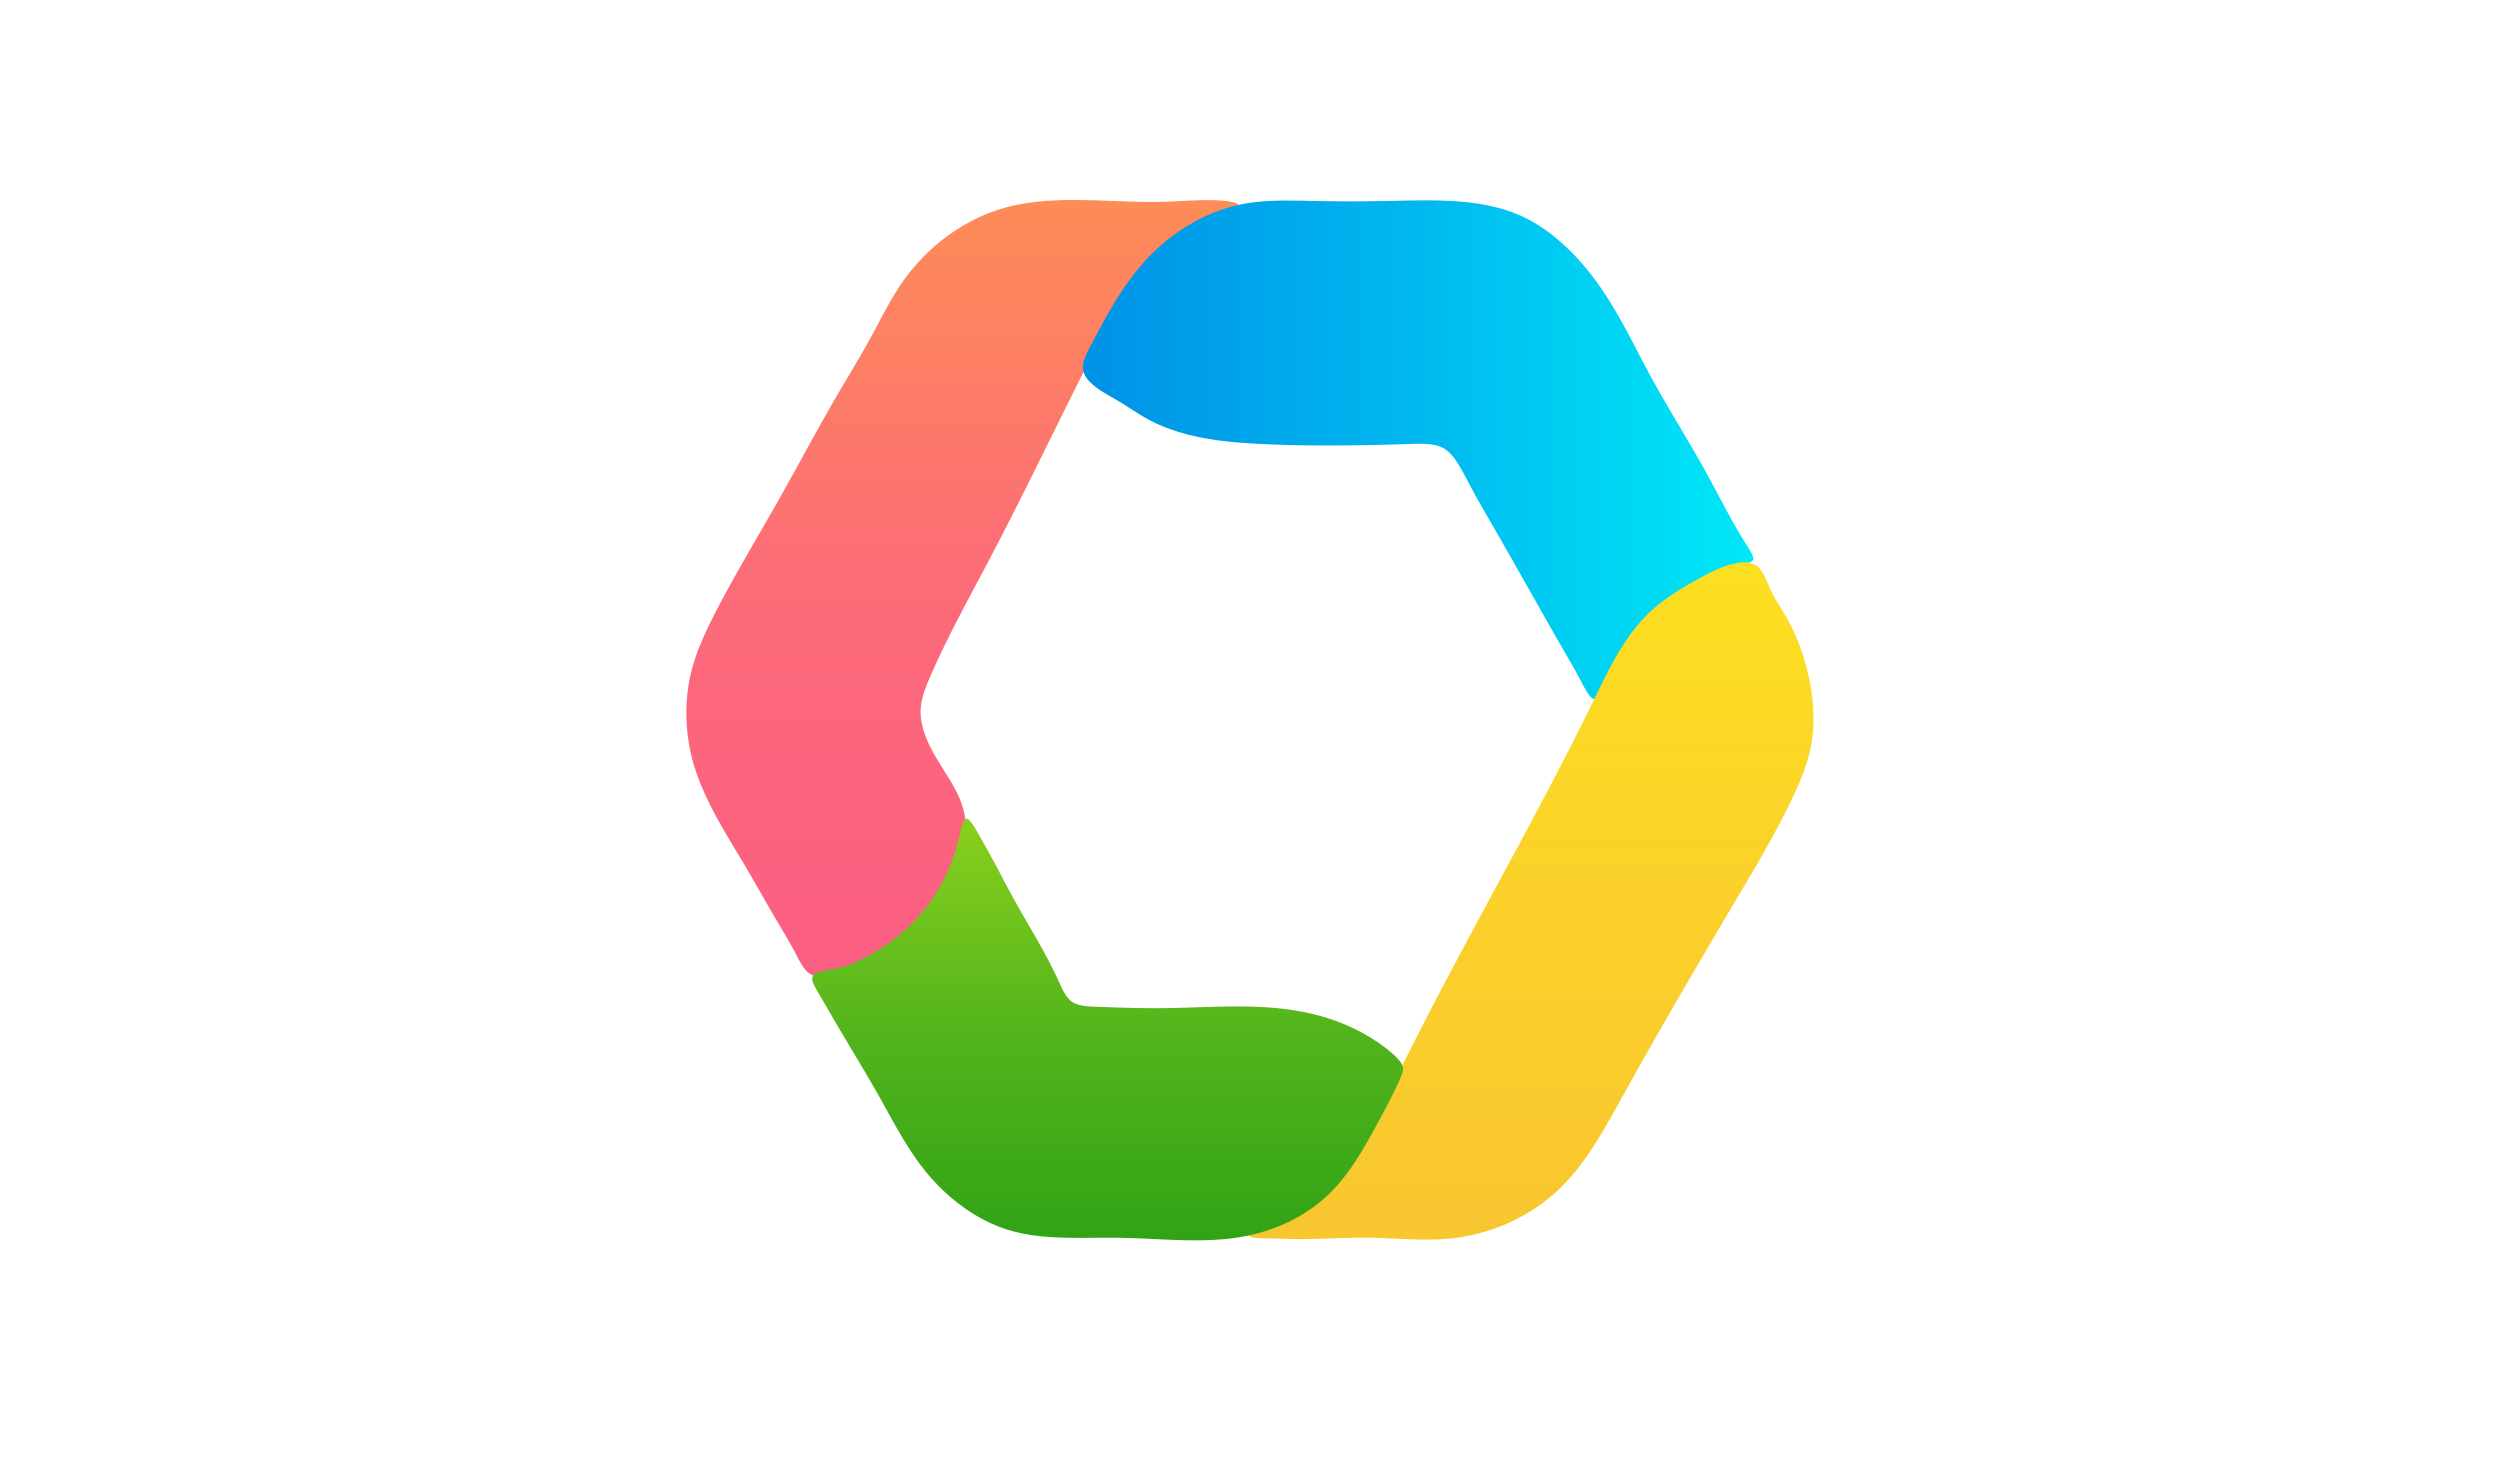
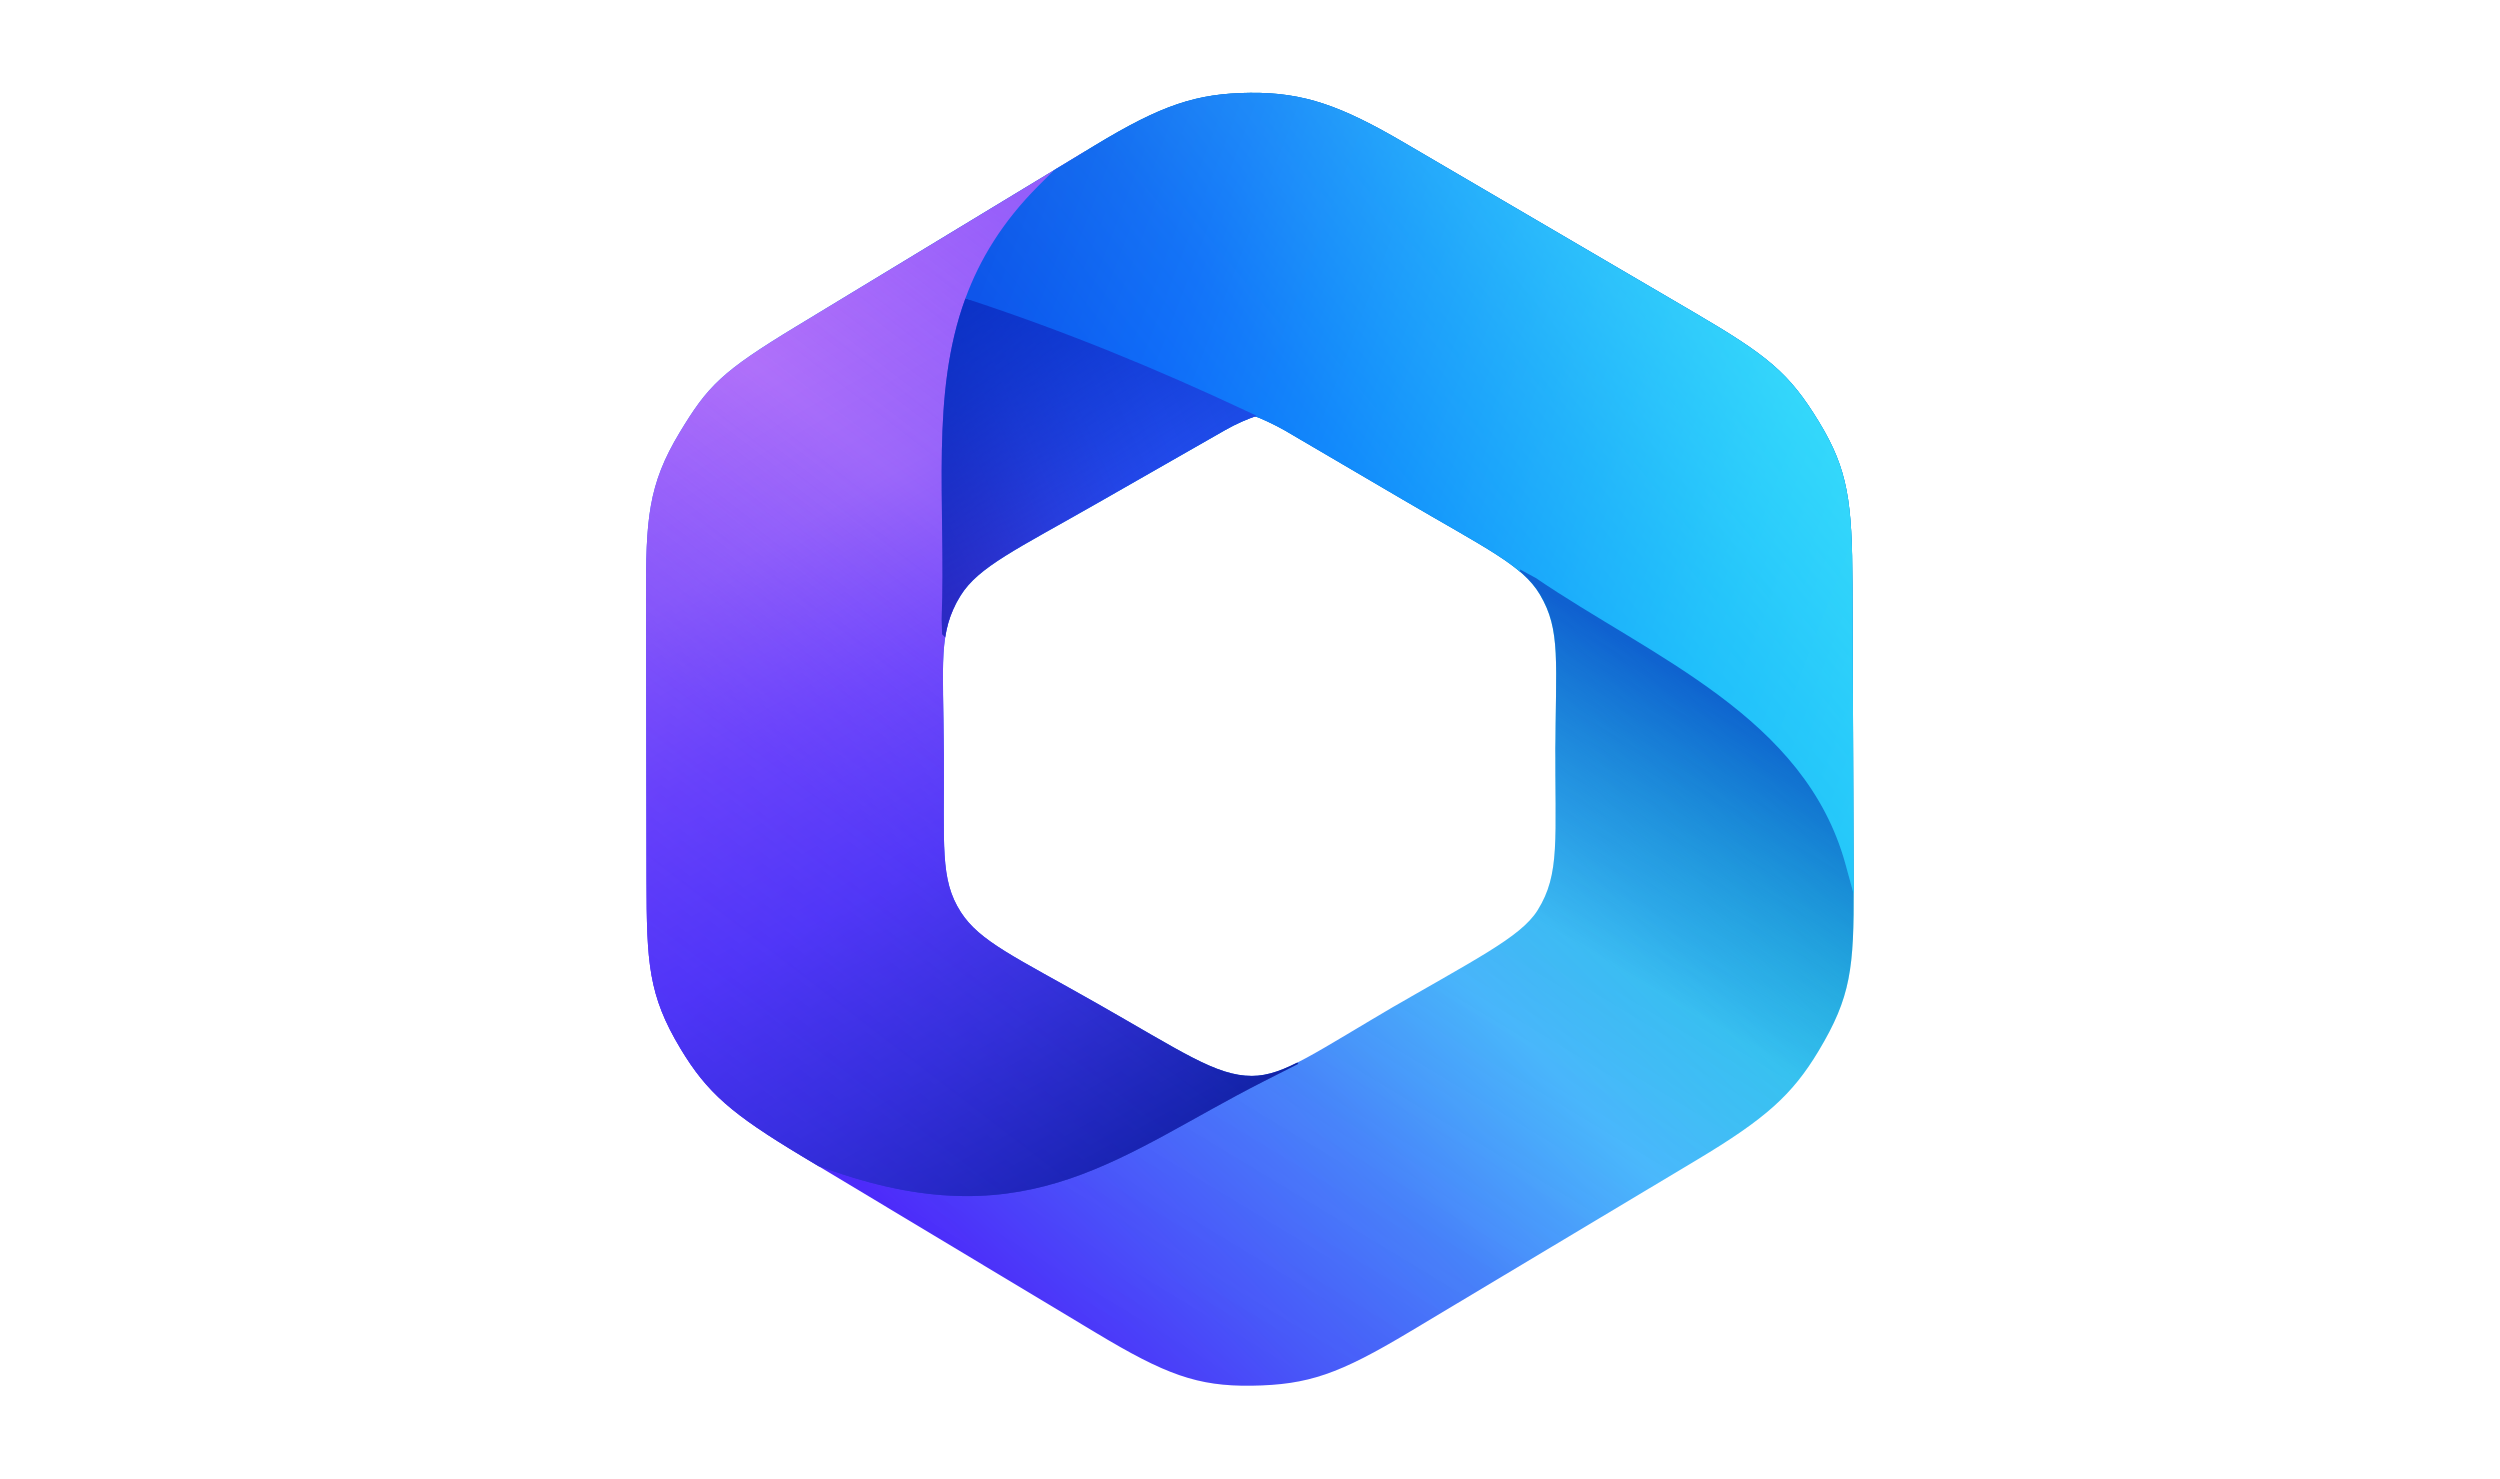
- <svg xmlns="http://www.w3.org/2000/svg" width="394px" height="233px" viewBox="0 0 1254 1254">
+ <svg xmlns="http://www.w3.org/2000/svg" width="394px" height="233px" viewBox="0 0 1024 1024">
  <defs>
-     <linearGradient id="gred" x1="0" y1="173" x2="0" y2="825" gradientUnits="userSpaceOnUse">
-       <stop offset="0" stop-color="#fd8c57" />
-       <stop offset="50%" stop-color="#fc6b78" />
-       <stop offset="100%" stop-color="#fb5e83" />
+     <linearGradient id="hx-base" gradientUnits="userSpaceOnUse" x1="413" y1="992.2" x2="885.4" y2="531.5">
+       <stop offset="0" stop-color="#552dff" />
+       <stop offset="0.2" stop-color="#4d5cfc" />
+       <stop offset="0.4" stop-color="#4885fa" />
+       <stop offset="0.6" stop-color="#4dbffe" />
+       <stop offset="0.8" stop-color="#3ad5f2" />
+       <stop offset="1" stop-color="#2dffe0" />
    </linearGradient>
-     <linearGradient id="gblue" x1="484" y1="0" x2="1052" y2="0" gradientUnits="userSpaceOnUse">
-       <stop offset="0" stop-color="#0091e6" />
-       <stop offset="50%" stop-color="#00b8ef" />
-       <stop offset="100%" stop-color="#00e8f6" />
+     <linearGradient id="hx-base-shade" gradientUnits="userSpaceOnUse" x1="520.9" y1="990" x2="830.7" y2="478.4">
+       <stop offset="0" stop-color="#001bc7" stop-opacity="0.09" />
+       <stop offset="0.333" stop-color="#001bc7" stop-opacity="0" />
+       <stop offset="0.667" stop-color="#001bc7" stop-opacity="0.09" />
+       <stop offset="1" stop-color="#001bc7" stop-opacity="0.68" />
    </linearGradient>
-     <linearGradient id="gyellow" x1="0" y1="470" x2="0" y2="1045" gradientUnits="userSpaceOnUse">
-       <stop offset="0" stop-color="#fce01f" />
-       <stop offset="50%" stop-color="#fbd12a" />
-       <stop offset="100%" stop-color="#f8c62f" />
+     <linearGradient id="hx-left" gradientUnits="userSpaceOnUse" x1="88.3" y1="285.2" x2="388.8" y2="819.3">
+       <stop offset="0" stop-color="#b171fa" />
+       <stop offset="0.2" stop-color="#9c67fa" />
+       <stop offset="0.4" stop-color="#784efb" />
+       <stop offset="0.6" stop-color="#563ff5" />
+       <stop offset="0.8" stop-color="#2a34c9" />
+       <stop offset="1" stop-color="#00228b" />
    </linearGradient>
-     <linearGradient id="ggreen" x1="0" y1="690" x2="0" y2="1050" gradientUnits="userSpaceOnUse">
-       <stop offset="0" stop-color="#8bd01d" />
-       <stop offset="50%" stop-color="#54b51c" />
-       <stop offset="100%" stop-color="#31a315" />
+     <linearGradient id="hx-left-shade" gradientUnits="userSpaceOnUse" x1="477.1" y1="230.8" x2="98.1" y2="721.7">
+       <stop offset="0" stop-color="#4728fb" stop-opacity="0.26" />
+       <stop offset="0.333" stop-color="#4728fb" stop-opacity="0" />
+       <stop offset="0.667" stop-color="#4728fb" stop-opacity="0.31" />
+       <stop offset="1" stop-color="#4728fb" stop-opacity="0.46" />
    </linearGradient>
+     <linearGradient id="hx-inner" gradientUnits="userSpaceOnUse" x1="484.8" y1="250.6" x2="270.6" y2="345.9">
+       <stop offset="0" stop-color="#2150ed" />
+       <stop offset="0.2" stop-color="#264ff2" />
+       <stop offset="0.4" stop-color="#2a4aef" />
+       <stop offset="0.6" stop-color="#3041e5" />
+       <stop offset="0.8" stop-color="#3234d4" />
+       <stop offset="1" stop-color="#3129c6" />
+     </linearGradient>
+     <linearGradient id="hx-inner-shade" gradientUnits="userSpaceOnUse" x1="314.7" y1="214" x2="406" y2="352.2">
+       <stop offset="0" stop-color="#002ebd" stop-opacity="0.75" />
+       <stop offset="0.333" stop-color="#002ebd" stop-opacity="0.6" />
+       <stop offset="0.667" stop-color="#002ebd" stop-opacity="0.39" />
+       <stop offset="1" stop-color="#002ebd" stop-opacity="0.15" />
+     </linearGradient>
+     <linearGradient id="hx-top" gradientUnits="userSpaceOnUse" x1="344.1" y1="142.4" x2="996.9" y2="392.9">
+       <stop offset="0" stop-color="#0b50e9" />
+       <stop offset="0.2" stop-color="#095ef8" />
+       <stop offset="0.4" stop-color="#0879fb" />
+       <stop offset="0.6" stop-color="#0c91fb" />
+       <stop offset="0.8" stop-color="#0ea9fb" />
+       <stop offset="1" stop-color="#15b4fa" />
+     </linearGradient>
+     <linearGradient id="hx-top-shade" gradientUnits="userSpaceOnUse" x1="793.6" y1="158.8" x2="489" y2="409">
+       <stop offset="0" stop-color="#54fffb" stop-opacity="0.53" />
+       <stop offset="0.333" stop-color="#54fffb" stop-opacity="0.32" />
+       <stop offset="0.667" stop-color="#54fffb" stop-opacity="0.14" />
+       <stop offset="1" stop-color="#54fffb" stop-opacity="0.03" />
+     </linearGradient>
+     <clipPath id="hx-ring">
+       <path clip-rule="evenodd" d="M618.87 98.89L819.85 216.56C870.83 246.41 885.5 258.38 906.17 292.35C926.35 325.54 929.07 347.75 929.3 404.88L930.13 613.88C930.36 670.72 928.25 690.43 905.86 727.83C887.63 758.27 869.12 774.86 821.65 803.28L622.78 922.33C573.7 951.71 552.5 959.21 513.07 959.77C475.49 960.3 453.22 951.91 405.63 923.32L201.8 800.88C153.2 771.68 135.99 757.01 117.46 726.13C95.29 689.19 94.12 666.87 94.01 609.51L93.65 414.58C93.54 359.86 95.03 335.84 117.04 299.45C136.47 267.31 145.89 257.51 197.56 226.19L404.57 100.73C450.81 72.7 474.94 64.65 512.15 64.29C549.34 63.92 575.25 73.35 618.87 98.89ZM535.92 298.01C530.54 294.86 516.52 288.11 515.33 288.5C510.97 289.94 502.66 293.37 494.83 297.85L407.27 347.91C349.83 380.76 323.97 392.54 311.5 412.6C295.84 437.8 299.59 458.1 299.98 521.76L299.99 522.71C300.37 585.89 297 608.95 311.72 631.78C324.84 652.14 349.05 662.66 406.27 695.14L403.83 693.75C464.61 728.25 488.43 745.25 513.33 745.21C535.73 745.18 556.87 729.03 617.3 693.85L600.81 703.45C667.69 664.51 699.39 649.35 711.17 630.52C727.02 605.21 723.19 581.77 723.49 513.02L723.44 524.66C723.73 457.73 727.43 436.48 712.83 411.86C700.73 391.46 675.9 380.04 617.72 345.95L535.92 298.01Z" />
+     </clipPath>
  </defs>
-   <path fill="url(#gred)" d="M 256.238,827.369C 253.585,826.304 251.345,824.367 249.354,821.921C 247.364,819.476 245.622,816.523 243.966,813.428C 242.310,810.334 240.730,807.119 239.095,804.075C 237.459,801.031 235.794,798.098 234.116,795.222C 232.438,792.347 230.747,789.529 229.062,786.716C 227.376,783.903 225.699,781.087 224.033,778.246C 222.368,775.406 220.713,772.549 219.061,769.679C 217.410,766.810 215.763,763.928 214.114,761.040C 212.465,758.152 210.815,755.258 209.157,752.362C 207.500,749.466 205.835,746.568 204.157,743.675C 202.479,740.782 200.788,737.892 199.079,735.012C 197.371,732.131 195.648,729.257 193.921,726.386C 192.194,723.515 190.463,720.646 188.740,717.776C 187.017,714.906 185.302,712.033 183.605,709.155C 181.908,706.277 180.230,703.392 178.581,700.497C 176.933,697.602 175.315,694.696 173.737,691.775C 172.160,688.854 170.623,685.918 169.139,682.962C 167.655,680.007 166.223,677.032 164.854,674.033C 163.485,671.034 162.180,668.011 160.949,664.960C 159.718,661.909 158.562,658.829 157.492,655.717C 156.421,652.604 155.436,649.459 154.548,646.277C 153.660,643.095 152.870,639.874 152.186,636.614C 151.502,633.354 150.924,630.057 150.453,626.735C 149.981,623.412 149.617,620.064 149.361,616.703C 149.106,613.341 148.959,609.966 148.922,606.588C 148.885,603.211 148.958,599.832 149.144,596.463C 149.329,593.094 149.626,589.734 150.036,586.396C 150.447,583.059 150.971,579.742 151.610,576.460C 152.249,573.177 153.005,569.929 153.872,566.722C 154.739,563.514 155.715,560.345 156.783,557.208C 157.850,554.071 159.009,550.966 160.242,547.889C 161.474,544.812 162.781,541.761 164.145,538.733C 165.508,535.704 166.928,532.697 168.388,529.707C 169.847,526.716 171.346,523.742 172.866,520.779C 174.387,517.815 175.928,514.863 177.485,511.918C 179.042,508.974 180.616,506.039 182.204,503.111C 183.792,500.183 185.395,497.262 187.009,494.348C 188.623,491.433 190.248,488.525 191.883,485.622C 193.518,482.718 195.162,479.820 196.813,476.925C 198.463,474.029 200.121,471.138 201.782,468.248C 203.443,465.359 205.109,462.472 206.776,459.585C 208.443,456.699 210.112,453.813 211.780,450.927C 213.448,448.041 215.114,445.154 216.778,442.265C 218.441,439.377 220.101,436.486 221.756,433.593C 223.410,430.699 225.058,427.803 226.697,424.902C 228.337,422.000 229.969,419.095 231.595,416.187C 233.221,413.278 234.841,410.367 236.457,407.453C 238.073,404.540 239.685,401.624 241.295,398.707C 242.904,395.790 244.512,392.873 246.119,389.955C 247.726,387.037 249.332,384.119 250.941,381.202C 252.549,378.285 254.158,375.369 255.771,372.455C 257.384,369.542 259.000,366.630 260.622,363.721C 262.243,360.812 263.869,357.906 265.503,355.004C 267.137,352.103 268.777,349.205 270.427,346.312C 272.076,343.420 273.735,340.532 275.404,337.651C 277.073,334.769 278.753,331.894 280.445,329.026C 282.136,326.157 283.837,323.293 285.540,320.431C 287.243,317.568 288.948,314.706 290.648,311.841C 292.347,308.975 294.040,306.105 295.721,303.227C 297.401,300.350 299.068,297.463 300.715,294.564C 302.361,291.665 303.986,288.753 305.583,285.823C 307.180,282.894 308.749,279.947 310.312,276.997C 311.875,274.046 313.431,271.092 315.002,268.147C 316.573,265.202 318.159,262.266 319.780,259.354C 321.402,256.441 323.060,253.552 324.776,250.698C 326.491,247.844 328.264,245.027 330.116,242.258C 331.968,239.490 333.902,236.773 335.920,234.113C 337.937,231.453 340.036,228.850 342.211,226.310C 344.387,223.771 346.638,221.294 348.962,218.885C 351.285,216.477 353.679,214.137 356.141,211.871C 358.602,209.605 361.129,207.413 363.718,205.301C 366.307,203.189 368.958,201.156 371.665,199.209C 374.371,197.262 377.135,195.400 379.950,193.629C 382.764,191.858 385.631,190.178 388.543,188.595C 391.456,187.011 394.415,185.524 397.416,184.139C 400.417,182.754 403.459,181.471 406.538,180.296C 409.616,179.121 412.731,178.053 415.878,177.099C 419.024,176.145 422.202,175.305 425.408,174.566C 428.613,173.827 431.846,173.190 435.102,172.643C 438.359,172.096 441.638,171.639 444.938,171.259C 448.237,170.880 451.555,170.578 454.889,170.343C 458.223,170.107 461.573,169.937 464.933,169.822C 468.294,169.706 471.666,169.644 475.046,169.625C 478.426,169.605 481.812,169.628 485.203,169.681C 488.593,169.734 491.987,169.816 495.380,169.918C 498.773,170.019 502.166,170.138 505.553,170.264C 508.941,170.389 512.324,170.521 515.699,170.648C 519.073,170.774 522.439,170.895 525.792,170.998C 529.145,171.101 532.486,171.186 535.810,171.242C 539.134,171.299 542.441,171.325 545.727,171.310C 549.014,171.295 552.279,171.239 555.521,171.129C 558.762,171.020 561.981,170.860 565.223,170.687C 568.464,170.514 571.729,170.328 575.060,170.168C 578.391,170.007 581.789,169.872 585.299,169.800C 588.809,169.727 592.458,169.714 596.195,169.812C 599.931,169.909 603.696,170.125 607.130,170.554C 610.563,170.983 614.003,171.626 615.895,172.572C 617.787,173.517 616.039,174.856 613.895,176.158C 611.752,177.461 609.323,178.749 606.687,180.044C 604.052,181.340 601.210,182.644 598.242,183.980C 595.273,185.316 592.177,186.684 589.034,188.109C 585.891,189.533 582.700,191.013 579.541,192.573C 576.382,194.133 573.255,195.772 570.239,197.516C 567.224,199.259 564.331,201.110 561.562,203.064C 558.793,205.018 556.144,207.073 553.604,209.219C 551.063,211.365 548.631,213.602 546.295,215.920C 543.959,218.238 541.720,220.637 539.567,223.107C 537.413,225.576 535.344,228.117 533.349,230.719C 531.354,233.320 529.432,235.982 527.572,238.695C 525.713,241.408 523.915,244.172 522.167,246.976C 520.420,249.781 518.723,252.626 517.064,255.502C 515.406,258.377 513.786,261.284 512.193,264.210C 510.601,267.137 509.035,270.085 507.485,273.042C 505.935,276.000 504.400,278.968 502.870,281.937C 501.339,284.906 499.814,287.877 498.294,290.849C 496.774,293.821 495.259,296.795 493.749,299.771C 492.238,302.746 490.732,305.723 489.230,308.701C 487.728,311.679 486.229,314.658 484.734,317.638C 483.239,320.618 481.748,323.599 480.259,326.581C 478.770,329.563 477.283,332.546 475.799,335.529C 474.315,338.512 472.834,341.496 471.353,344.480C 469.873,347.464 468.395,350.448 466.917,353.433C 465.440,356.417 463.963,359.402 462.487,362.386C 461.012,365.371 459.536,368.355 458.061,371.339C 456.586,374.323 455.110,377.306 453.634,380.289C 452.158,383.272 450.682,386.255 449.204,389.236C 447.727,392.218 446.248,395.199 444.767,398.179C 443.287,401.159 441.805,404.137 440.320,407.115C 438.836,410.093 437.349,413.069 435.859,416.044C 434.370,419.019 432.878,421.993 431.382,424.964C 429.886,427.936 428.387,430.906 426.884,433.875C 425.381,436.843 423.874,439.809 422.363,442.774C 420.852,445.738 419.336,448.700 417.815,451.660C 416.294,454.620 414.768,457.577 413.236,460.532C 411.705,463.487 410.168,466.440 408.625,469.389C 407.081,472.339 405.532,475.286 403.976,478.230C 402.420,481.174 400.859,484.116 399.295,487.057C 397.731,489.998 396.165,492.938 394.598,495.879C 393.032,498.820 391.466,501.763 389.903,504.707C 388.340,507.652 386.781,510.599 385.227,513.551C 383.674,516.503 382.127,519.458 380.589,522.420C 379.050,525.382 377.521,528.349 376.004,531.324C 374.487,534.300 372.981,537.282 371.491,540.274C 370.001,543.266 368.525,546.267 367.068,549.279C 365.610,552.291 364.170,555.313 362.751,558.349C 361.332,561.384 359.934,564.432 358.559,567.494C 357.185,570.555 355.825,573.631 354.515,576.723C 353.204,579.816 351.961,582.925 350.898,586.058C 349.835,589.191 348.953,592.346 348.366,595.531C 347.779,598.716 347.498,601.932 347.600,605.176C 347.702,608.421 348.160,611.688 348.894,614.939C 349.629,618.190 350.640,621.426 351.851,624.607C 353.061,627.788 354.468,630.909 356.000,633.953C 357.532,636.996 359.191,639.971 360.914,642.900C 362.637,645.829 364.425,648.713 366.215,651.574C 368.005,654.436 369.798,657.275 371.531,660.115C 373.264,662.956 374.938,665.797 376.491,668.663C 378.043,671.529 379.474,674.419 380.721,677.357C 381.968,680.295 383.032,683.279 383.852,686.309C 384.672,689.338 385.248,692.413 385.520,695.532C 385.792,698.651 385.755,701.815 385.365,705.019C 384.976,708.224 384.256,711.464 383.312,714.704C 382.368,717.945 381.201,721.186 379.917,724.392C 378.633,727.597 377.235,730.767 375.821,733.868C 374.406,736.970 372.958,740.008 371.462,742.986C 369.967,745.964 368.422,748.883 366.814,751.745C 365.206,754.607 363.533,757.413 361.781,760.167C 360.029,762.920 358.197,765.621 356.270,768.273C 354.343,770.925 352.320,773.528 350.186,776.085C 348.052,778.642 345.804,781.156 343.461,783.610C 341.117,786.064 338.678,788.458 336.165,790.774C 333.653,793.090 331.065,795.328 328.425,797.471C 325.784,799.615 323.090,801.663 320.362,803.599C 317.635,805.535 314.875,807.358 312.102,809.051C 309.330,810.745 306.557,812.297 303.737,813.755C 300.917,815.212 298.045,816.580 295.059,817.917C 292.073,819.254 288.972,820.562 285.696,821.901C 282.419,823.240 278.942,824.643 275.463,825.808C 271.983,826.973 268.503,827.896 265.230,828.261C 261.957,828.626 258.891,828.434 256.238,827.369Z" />
-   <path fill="url(#gblue)" d="M 919.642,592.923C 918.164,593.135 916.602,591.976 915.012,590.034C 913.422,588.091 911.804,585.365 910.211,582.442C 908.619,579.520 907.057,576.438 905.566,573.657C 904.074,570.875 902.640,568.295 901.231,565.811C 899.822,563.326 898.439,560.939 897.051,558.543C 895.662,556.148 894.262,553.729 892.850,551.278C 891.437,548.826 890.014,546.347 888.582,543.847C 887.151,541.347 885.712,538.827 884.268,536.294C 882.824,533.761 881.376,531.214 879.926,528.662C 878.477,526.109 877.026,523.551 875.577,520.994C 874.128,518.437 872.681,515.882 871.239,513.333C 869.796,510.784 868.357,508.240 866.920,505.700C 865.483,503.159 864.048,500.623 862.615,498.091C 861.183,495.558 859.752,493.029 858.321,490.503C 856.891,487.977 855.462,485.454 854.032,482.933C 852.603,480.412 851.174,477.893 849.744,475.376C 848.314,472.859 846.884,470.344 845.452,467.830C 844.020,465.315 842.586,462.802 841.150,460.289C 839.715,457.776 838.277,455.263 836.835,452.751C 835.394,450.238 833.950,447.725 832.502,445.211C 831.054,442.698 829.602,440.183 828.145,437.667C 826.689,435.151 825.227,432.633 823.773,430.107C 822.319,427.581 820.873,425.046 819.447,422.495C 818.022,419.944 816.618,417.376 815.242,414.787C 813.867,412.198 812.513,409.593 811.144,406.998C 809.776,404.402 808.393,401.816 806.960,399.263C 805.527,396.711 804.049,394.177 802.466,391.777C 800.882,389.377 799.193,387.119 797.333,385.139C 795.473,383.159 793.442,381.459 791.177,380.176C 788.911,378.893 786.411,378.028 783.749,377.454C 781.088,376.879 778.266,376.596 775.356,376.476C 772.447,376.357 769.450,376.402 766.440,376.486C 763.431,376.569 760.419,376.672 757.422,376.761C 754.426,376.851 751.440,376.937 748.463,377.019C 745.486,377.100 742.519,377.178 739.559,377.250C 736.600,377.322 733.648,377.389 730.704,377.450C 727.760,377.511 724.823,377.567 721.893,377.616C 718.962,377.665 716.037,377.708 713.118,377.743C 710.199,377.779 707.284,377.807 704.374,377.828C 701.464,377.849 698.558,377.862 695.655,377.867C 692.753,377.872 689.853,377.868 686.955,377.855C 684.058,377.843 681.162,377.821 678.268,377.789C 675.374,377.758 672.480,377.717 669.587,377.666C 666.694,377.614 663.801,377.552 660.907,377.480C 658.013,377.407 655.118,377.323 652.221,377.227C 649.324,377.132 646.425,377.025 643.523,376.905C 640.622,376.786 637.716,376.655 634.809,376.509C 631.901,376.362 628.991,376.200 626.083,376.015C 623.174,375.829 620.266,375.621 617.363,375.382C 614.459,375.143 611.560,374.875 608.668,374.569C 605.776,374.263 602.891,373.921 600.016,373.534C 597.141,373.147 594.276,372.717 591.425,372.235C 588.574,371.753 585.735,371.221 582.914,370.630C 580.092,370.039 577.286,369.391 574.500,368.677C 571.714,367.963 568.947,367.185 566.202,366.334C 563.457,365.484 560.735,364.562 558.038,363.560C 555.341,362.559 552.670,361.479 550.027,360.313C 547.384,359.147 544.769,357.895 542.186,356.550C 539.603,355.205 537.054,353.762 534.534,352.233C 532.014,350.704 529.520,349.099 527.028,347.485C 524.537,345.872 522.049,344.248 519.542,342.682C 517.034,341.115 514.497,339.628 511.954,338.179C 509.410,336.731 506.868,335.305 504.373,333.808C 501.879,332.311 499.429,330.740 497.081,329.006C 494.734,327.272 492.507,325.387 490.631,323.363C 488.755,321.340 487.229,319.178 486.282,316.893C 485.336,314.607 485.035,312.192 485.327,309.683C 485.620,307.173 486.450,304.573 487.559,301.932C 488.668,299.290 490.055,296.607 491.461,293.932C 492.866,291.257 494.271,288.594 495.677,285.946C 497.082,283.298 498.490,280.665 499.906,278.050C 501.322,275.436 502.746,272.840 504.185,270.265C 505.623,267.691 507.077,265.138 508.551,262.610C 510.025,260.082 511.520,257.579 513.042,255.104C 514.564,252.628 516.113,250.181 517.696,247.765C 519.278,245.349 520.894,242.965 522.549,240.614C 524.204,238.264 525.899,235.948 527.640,233.670C 529.380,231.392 531.166,229.151 533.005,226.952C 534.843,224.752 536.733,222.593 538.682,220.478C 540.631,218.364 542.639,216.293 544.707,214.270C 546.776,212.247 548.904,210.272 551.088,208.351C 553.271,206.429 555.510,204.561 557.800,202.751C 560.090,200.941 562.431,199.189 564.820,197.501C 567.208,195.813 569.644,194.187 572.123,192.631C 574.602,191.074 577.124,189.586 579.685,188.171C 582.247,186.756 584.847,185.414 587.483,184.151C 590.119,182.887 592.790,181.703 595.492,180.601C 598.194,179.500 600.927,178.482 603.687,177.553C 606.448,176.623 609.235,175.783 612.046,175.035C 614.856,174.288 617.690,173.634 620.542,173.079C 623.395,172.523 626.267,172.066 629.153,171.690C 632.039,171.314 634.940,171.020 637.851,170.793C 640.762,170.566 643.682,170.406 646.609,170.297C 649.536,170.188 652.468,170.130 655.401,170.108C 658.334,170.087 661.269,170.101 664.200,170.136C 667.131,170.170 670.059,170.226 672.979,170.286C 675.899,170.347 678.811,170.412 681.711,170.468C 684.611,170.525 687.500,170.573 690.382,170.614C 693.264,170.655 696.139,170.688 699.010,170.713C 701.882,170.739 704.750,170.756 707.618,170.766C 710.486,170.776 713.354,170.777 716.226,170.771C 719.098,170.764 721.973,170.750 724.857,170.727C 727.740,170.704 730.631,170.673 733.533,170.634C 736.435,170.594 739.348,170.546 742.276,170.490C 745.204,170.434 748.147,170.369 751.100,170.304C 754.054,170.240 757.017,170.175 759.987,170.119C 762.958,170.062 765.934,170.014 768.913,169.982C 771.891,169.950 774.872,169.935 777.851,169.944C 780.830,169.953 783.807,169.987 786.778,170.054C 789.749,170.121 792.713,170.221 795.668,170.361C 798.623,170.502 801.567,170.684 804.497,170.915C 807.427,171.147 810.342,171.427 813.240,171.765C 816.137,172.103 819.015,172.499 821.871,172.961C 824.727,173.422 827.560,173.950 830.367,174.551C 833.173,175.152 835.953,175.828 838.701,176.585C 841.450,177.343 844.168,178.183 846.850,179.113C 849.533,180.044 852.180,181.065 854.788,182.184C 857.397,183.304 859.966,184.523 862.494,185.835C 865.023,187.147 867.511,188.551 869.958,190.040C 872.405,191.529 874.811,193.103 877.175,194.755C 879.539,196.406 881.861,198.135 884.141,199.934C 886.420,201.733 888.657,203.601 890.850,205.532C 893.044,207.464 895.194,209.457 897.299,211.506C 899.405,213.554 901.466,215.658 903.482,217.809C 905.498,219.960 907.469,222.158 909.394,224.396C 911.319,226.635 913.198,228.913 915.031,231.224C 916.863,233.535 918.649,235.878 920.387,238.246C 922.126,240.615 923.815,243.007 925.460,245.420C 927.106,247.833 928.707,250.266 930.271,252.717C 931.834,255.167 933.361,257.636 934.855,260.119C 936.350,262.603 937.813,265.101 939.251,267.611C 940.690,270.122 942.103,272.644 943.497,275.176C 944.891,277.708 946.266,280.249 947.629,282.797C 948.991,285.345 950.341,287.899 951.685,290.457C 953.028,293.015 954.365,295.577 955.702,298.139C 957.039,300.702 958.376,303.266 959.719,305.828C 961.061,308.390 962.410,310.950 963.771,313.505C 965.133,316.061 966.506,318.612 967.898,321.155C 969.290,323.699 970.699,326.236 972.123,328.767C 973.546,331.298 974.984,333.824 976.433,336.346C 977.882,338.867 979.341,341.385 980.809,343.900C 982.277,346.415 983.752,348.927 985.232,351.437C 986.712,353.948 988.197,356.458 989.683,358.967C 991.169,361.476 992.657,363.986 994.143,366.496C 995.629,369.007 997.113,371.519 998.593,374.034C 1000.072,376.549 1001.546,379.067 1003.013,381.589C 1004.479,384.110 1005.937,386.636 1007.384,389.168C 1008.831,391.699 1010.267,394.236 1011.688,396.780C 1013.110,399.324 1014.515,401.875 1015.907,404.432C 1017.299,406.989 1018.678,409.550 1020.049,412.111C 1021.420,414.672 1022.783,417.232 1024.142,419.786C 1025.502,422.341 1026.858,424.890 1028.215,427.429C 1029.572,429.967 1030.931,432.496 1032.296,435.008C 1033.661,437.521 1035.029,440.014 1036.415,442.496C 1037.801,444.978 1039.210,447.456 1040.684,449.974C 1042.158,452.493 1043.697,455.052 1045.343,457.696C 1046.988,460.341 1048.842,463.119 1050.502,465.863C 1052.163,468.607 1053.691,471.361 1053.957,473.547C 1054.222,475.732 1052.028,476.681 1049.624,477.565C 1047.220,478.450 1044.705,479.329 1042.112,480.218C 1039.519,481.108 1036.848,482.008 1034.132,482.935C 1031.416,483.862 1028.655,484.816 1025.882,485.813C 1023.109,486.810 1020.324,487.850 1017.560,488.950C 1014.796,490.049 1012.052,491.208 1009.363,492.443C 1006.674,493.677 1004.043,494.990 1001.486,496.387C 998.929,497.785 996.441,499.265 994.012,500.819C 991.583,502.374 989.214,504.004 986.895,505.704C 984.577,507.403 982.309,509.171 980.082,511.002C 977.856,512.832 975.671,514.725 973.519,516.674C 971.367,518.623 969.247,520.628 967.153,522.682C 965.059,524.737 962.996,526.840 960.976,528.986C 958.955,531.132 956.978,533.320 955.057,535.544C 953.136,537.767 951.272,540.025 949.476,542.312C 947.680,544.599 945.954,546.913 944.309,549.249C 942.664,551.585 941.103,553.939 939.634,556.312C 938.165,558.686 936.781,561.090 935.448,563.598C 934.114,566.106 932.831,568.718 931.563,571.508C 930.294,574.299 929.041,577.346 927.767,580.429C 926.494,583.512 925.202,586.530 923.858,588.830C 922.515,591.130 921.120,592.712 919.642,592.923Z" />
-   <path fill="url(#gyellow)" d="M 796.590,1050.538C 793.559,1050.840 790.518,1051.053 787.470,1051.195C 784.421,1051.337 781.365,1051.409 778.303,1051.427C 775.242,1051.445 772.176,1051.410 769.107,1051.339C 766.039,1051.268 762.968,1051.161 759.898,1051.036C 756.828,1050.910 753.758,1050.766 750.692,1050.622C 747.625,1050.477 744.562,1050.331 741.505,1050.202C 738.448,1050.072 735.397,1049.960 732.354,1049.881C 729.312,1049.802 726.278,1049.761 723.255,1049.759C 720.231,1049.756 717.216,1049.789 714.209,1049.846C 711.202,1049.902 708.201,1049.982 705.207,1050.074C 702.213,1050.167 699.224,1050.270 696.239,1050.374C 693.254,1050.478 690.274,1050.583 687.295,1050.675C 684.317,1050.768 681.340,1050.849 678.365,1050.906C 675.389,1050.964 672.414,1050.998 669.438,1050.997C 666.462,1050.997 663.496,1050.956 660.498,1050.881C 657.499,1050.806 654.449,1050.704 651.217,1050.616C 647.984,1050.529 644.475,1050.481 640.915,1050.416C 637.354,1050.351 633.857,1050.237 631.131,1049.885C 628.405,1049.533 626.533,1048.878 625.886,1047.996C 625.238,1047.114 625.762,1046.069 627.489,1045.130C 629.216,1044.191 632.036,1043.313 635.025,1042.382C 638.013,1041.450 641.050,1040.449 644.016,1039.365C 646.981,1038.280 649.908,1037.116 652.786,1035.871C 655.664,1034.627 658.492,1033.302 661.260,1031.895C 664.028,1030.489 666.735,1029.001 669.371,1027.431C 672.007,1025.861 674.571,1024.209 677.052,1022.473C 679.533,1020.738 681.930,1018.919 684.238,1017.018C 686.546,1015.117 688.767,1013.135 690.911,1011.082C 693.055,1009.029 695.120,1006.903 697.115,1004.714C 699.110,1002.525 701.035,1000.272 702.898,997.963C 704.760,995.655 706.561,993.291 708.306,990.879C 710.052,988.468 711.743,986.009 713.388,983.511C 715.033,981.013 716.631,978.476 718.191,975.908C 719.751,973.340 721.272,970.742 722.763,968.120C 724.253,965.499 725.713,962.855 727.150,960.197C 728.587,957.539 730.002,954.866 731.401,952.187C 732.801,949.508 734.185,946.823 735.563,944.141C 736.941,941.458 738.312,938.778 739.680,936.102C 741.047,933.426 742.410,930.754 743.769,928.085C 745.128,925.415 746.484,922.749 747.837,920.085C 749.190,917.421 750.540,914.760 751.888,912.101C 753.237,909.442 754.584,906.785 755.929,904.131C 757.275,901.476 758.621,898.822 759.966,896.171C 761.311,893.519 762.657,890.869 764.003,888.219C 765.350,885.570 766.698,882.922 768.047,880.274C 769.397,877.626 770.749,874.979 772.104,872.332C 773.459,869.685 774.816,867.039 776.178,864.392C 777.540,861.745 778.906,859.097 780.276,856.449C 781.647,853.802 783.022,851.153 784.402,848.504C 785.783,845.855 787.167,843.205 788.556,840.555C 789.945,837.905 791.338,835.254 792.735,832.602C 794.132,829.951 795.533,827.299 796.937,824.647C 798.342,821.995 799.749,819.342 801.160,816.689C 802.571,814.036 803.985,811.382 805.401,808.729C 806.818,806.075 808.237,803.421 809.658,800.766C 811.080,798.112 812.503,795.457 813.929,792.802C 815.355,790.148 816.782,787.492 818.211,784.837C 819.640,782.182 821.071,779.526 822.503,776.871C 823.935,774.215 825.367,771.560 826.801,768.904C 828.235,766.248 829.669,763.592 831.104,760.936C 832.539,758.281 833.974,755.625 835.409,752.969C 836.844,750.313 838.279,747.658 839.714,745.002C 841.149,742.347 842.583,739.691 844.017,737.036C 845.451,734.380 846.883,731.725 848.315,729.070C 849.747,726.415 851.177,723.761 852.606,721.106C 854.035,718.452 855.463,715.797 856.888,713.144C 858.314,710.490 859.737,707.836 861.159,705.183C 862.580,702.530 863.999,699.877 865.415,697.225C 866.831,694.572 868.245,691.920 869.656,689.269C 871.066,686.618 872.474,683.967 873.878,681.316C 875.282,678.666 876.682,676.016 878.079,673.366C 879.477,670.715 880.870,668.065 882.260,665.413C 883.651,662.762 885.037,660.110 886.420,657.456C 887.803,654.802 889.182,652.147 890.558,649.490C 891.934,646.833 893.306,644.173 894.674,641.511C 896.042,638.849 897.406,636.184 898.767,633.516C 900.127,630.847 901.484,628.176 902.836,625.500C 904.189,622.824 905.538,620.145 906.882,617.461C 908.227,614.776 909.568,612.088 910.904,609.394C 912.241,606.699 913.573,604.000 914.901,601.295C 916.230,598.590 917.553,595.878 918.874,593.161C 920.194,590.445 921.513,587.724 922.840,585.007C 924.168,582.290 925.503,579.576 926.855,576.874C 928.207,574.171 929.576,571.480 930.972,568.808C 932.368,566.135 933.790,563.481 935.248,560.853C 936.706,558.226 938.199,555.624 939.738,553.057C 941.276,550.489 942.860,547.956 944.498,545.463C 946.136,542.971 947.828,540.520 949.583,538.118C 951.339,535.715 953.158,533.362 955.050,531.065C 956.942,528.769 958.907,526.528 960.953,524.352C 963.000,522.176 965.129,520.064 967.349,518.023C 969.570,515.982 971.885,514.015 974.276,512.115C 976.666,510.216 979.131,508.384 981.649,506.613C 984.166,504.842 986.736,503.132 989.335,501.477C 991.935,499.823 994.565,498.222 997.203,496.671C 999.841,495.119 1002.486,493.616 1005.117,492.154C 1007.749,490.693 1010.357,489.269 1012.954,487.894C 1015.550,486.518 1018.147,485.197 1020.805,483.965C 1023.463,482.733 1026.182,481.590 1029.023,480.571C 1031.864,479.553 1034.864,478.637 1037.895,477.974C 1040.926,477.311 1043.969,476.912 1046.838,476.965C 1049.707,477.018 1052.401,477.523 1054.732,478.667C 1057.063,479.811 1058.980,481.659 1060.625,483.973C 1062.270,486.287 1063.657,489.048 1064.970,491.957C 1066.284,494.866 1067.525,497.924 1068.880,500.830C 1070.236,503.737 1071.716,506.476 1073.249,509.121C 1074.782,511.766 1076.368,514.317 1077.931,516.852C 1079.494,519.387 1081.031,521.910 1082.482,524.480C 1083.933,527.051 1085.309,529.659 1086.613,532.304C 1087.917,534.948 1089.149,537.629 1090.311,540.345C 1091.473,543.062 1092.566,545.813 1093.592,548.600C 1094.617,551.386 1095.576,554.207 1096.469,557.061C 1097.363,559.915 1098.193,562.803 1098.960,565.724C 1099.727,568.645 1100.434,571.599 1101.073,574.579C 1101.712,577.560 1102.284,580.565 1102.780,583.587C 1103.276,586.609 1103.696,589.647 1104.033,592.692C 1104.369,595.737 1104.621,598.788 1104.781,601.837C 1104.941,604.886 1105.009,607.933 1104.977,610.968C 1104.944,614.003 1104.812,617.026 1104.570,620.028C 1104.329,623.030 1103.979,626.011 1103.513,628.961C 1103.046,631.912 1102.462,634.831 1101.776,637.723C 1101.090,640.615 1100.302,643.480 1099.428,646.321C 1098.555,649.162 1097.595,651.979 1096.566,654.776C 1095.536,657.573 1094.437,660.349 1093.284,663.109C 1092.131,665.870 1090.924,668.613 1089.679,671.344C 1088.434,674.075 1087.152,676.792 1085.848,679.501C 1084.543,682.209 1083.215,684.908 1081.865,687.597C 1080.515,690.287 1079.144,692.968 1077.754,695.641C 1076.364,698.313 1074.955,700.978 1073.530,703.635C 1072.104,706.292 1070.662,708.942 1069.206,711.585C 1067.750,714.228 1066.280,716.865 1064.798,719.496C 1063.316,722.127 1061.822,724.752 1060.319,727.373C 1058.817,729.993 1057.304,732.608 1055.785,735.220C 1054.266,737.831 1052.740,740.438 1051.210,743.042C 1049.679,745.646 1048.144,748.246 1046.607,750.844C 1045.070,753.442 1043.531,756.037 1041.992,758.631C 1040.453,761.224 1038.915,763.816 1037.379,766.407C 1035.843,768.998 1034.309,771.587 1032.777,774.176C 1031.244,776.765 1029.713,779.352 1028.184,781.940C 1026.655,784.527 1025.128,787.113 1023.603,789.699C 1022.077,792.286 1020.553,794.871 1019.031,797.457C 1017.509,800.043 1015.988,802.628 1014.469,805.214C 1012.950,807.799 1011.433,810.385 1009.917,812.971C 1008.402,815.557 1006.888,818.144 1005.375,820.731C 1003.863,823.319 1002.352,825.906 1000.843,828.495C 999.333,831.084 997.825,833.674 996.319,836.265C 994.813,838.856 993.308,841.448 991.805,844.042C 990.302,846.635 988.800,849.230 987.300,851.827C 985.799,854.424 984.301,857.022 982.803,859.622C 981.306,862.223 979.810,864.825 978.315,867.430C 976.821,870.035 975.328,872.641 973.836,875.251C 972.344,877.860 970.854,880.472 969.365,883.086C 967.875,885.701 966.388,888.318 964.901,890.939C 963.415,893.559 961.930,896.182 960.446,898.809C 958.962,901.436 957.480,904.066 955.999,906.699C 954.517,909.333 953.037,911.970 951.559,914.610C 950.080,917.251 948.602,919.896 947.126,922.544C 945.650,925.193 944.175,927.846 942.701,930.503C 941.227,933.160 939.755,935.822 938.278,938.482C 936.801,941.143 935.319,943.801 933.827,946.452C 932.335,949.103 930.831,951.746 929.310,954.375C 927.790,957.003 926.252,959.617 924.690,962.210C 923.128,964.804 921.543,967.376 919.928,969.921C 918.312,972.466 916.667,974.984 914.985,977.467C 913.304,979.951 911.586,982.401 909.825,984.811C 908.064,987.221 906.260,989.591 904.408,991.914C 902.555,994.237 900.654,996.513 898.697,998.736C 896.740,1000.959 894.727,1003.129 892.653,1005.240C 890.579,1007.350 888.442,1009.401 886.239,1011.386C 884.036,1013.371 881.768,1015.291 879.440,1017.145C 877.112,1018.998 874.724,1020.785 872.282,1022.502C 869.839,1024.220 867.341,1025.868 864.794,1027.446C 862.246,1029.023 859.649,1030.529 857.006,1031.962C 854.364,1033.395 851.676,1034.754 848.948,1036.038C 846.221,1037.322 843.453,1038.531 840.650,1039.661C 837.847,1040.792 835.009,1041.846 832.141,1042.819C 829.273,1043.793 826.374,1044.687 823.451,1045.499C 820.527,1046.311 817.578,1047.041 814.609,1047.687C 811.640,1048.333 808.650,1048.895 805.645,1049.371C 802.641,1049.847 799.620,1050.237 796.590,1050.538Z" />
-   <path fill="url(#ggreen)" d="M 625.130,1048.091C 622.678,1048.603 620.218,1049.056 617.751,1049.454C 615.284,1049.852 612.810,1050.195 610.329,1050.490C 607.848,1050.786 605.360,1051.032 602.867,1051.235C 600.373,1051.439 597.873,1051.600 595.366,1051.723C 592.860,1051.846 590.349,1051.932 587.831,1051.987C 585.314,1052.041 582.791,1052.064 580.263,1052.061C 577.736,1052.059 575.203,1052.030 572.665,1051.981C 570.128,1051.932 567.586,1051.863 565.040,1051.779C 562.493,1051.695 559.943,1051.597 557.389,1051.490C 554.835,1051.383 552.277,1051.267 549.716,1051.149C 547.155,1051.030 544.590,1050.908 542.023,1050.788C 539.455,1050.668 536.885,1050.552 534.312,1050.443C 531.739,1050.334 529.164,1050.234 526.587,1050.147C 524.009,1050.060 521.430,1049.988 518.849,1049.935C 516.268,1049.882 513.685,1049.850 511.102,1049.837C 508.518,1049.823 505.934,1049.826 503.351,1049.838C 500.769,1049.849 498.187,1049.869 495.607,1049.890C 493.028,1049.911 490.451,1049.933 487.878,1049.947C 485.305,1049.962 482.736,1049.969 480.172,1049.961C 477.609,1049.953 475.051,1049.930 472.500,1049.883C 469.949,1049.837 467.405,1049.768 464.870,1049.667C 462.334,1049.567 459.807,1049.435 457.290,1049.264C 454.774,1049.094 452.267,1048.884 449.771,1048.627C 447.276,1048.371 444.792,1048.067 442.322,1047.709C 439.851,1047.350 437.393,1046.937 434.950,1046.460C 432.507,1045.984 430.078,1045.445 427.665,1044.835C 425.253,1044.225 422.856,1043.544 420.477,1042.785C 418.098,1042.025 415.737,1041.185 413.395,1040.265C 411.053,1039.346 408.732,1038.348 406.434,1037.277C 404.135,1036.205 401.861,1035.061 399.613,1033.849C 397.365,1032.637 395.143,1031.357 392.952,1030.014C 390.760,1028.671 388.599,1027.265 386.470,1025.802C 384.342,1024.339 382.246,1022.818 380.187,1021.245C 378.128,1019.672 376.105,1018.046 374.122,1016.374C 372.139,1014.701 370.196,1012.981 368.295,1011.219C 366.395,1009.457 364.537,1007.653 362.725,1005.812C 360.914,1003.972 359.148,1002.094 357.432,1000.185C 355.716,998.276 354.050,996.335 352.434,994.367C 350.818,992.400 349.251,990.405 347.727,988.385C 346.203,986.366 344.722,984.323 343.277,982.258C 341.833,980.193 340.425,978.106 339.047,976.002C 337.670,973.897 336.323,971.774 335.000,969.635C 333.678,967.497 332.380,965.343 331.100,963.176C 329.820,961.010 328.558,958.831 327.309,956.643C 326.059,954.455 324.822,952.257 323.591,950.053C 322.359,947.848 321.134,945.638 319.909,943.424C 318.683,941.209 317.458,938.991 316.226,936.773C 314.994,934.555 313.756,932.336 312.506,930.120C 311.256,927.903 309.994,925.688 308.724,923.476C 307.454,921.263 306.174,919.053 304.888,916.844C 303.601,914.635 302.308,912.428 301.009,910.223C 299.711,908.019 298.407,905.816 297.101,903.615C 295.794,901.413 294.485,899.214 293.175,897.017C 291.865,894.820 290.554,892.624 289.244,890.430C 287.934,888.237 286.625,886.045 285.320,883.855C 284.014,881.665 282.712,879.477 281.415,877.291C 280.118,875.105 278.826,872.920 277.542,870.737C 276.258,868.555 274.981,866.374 273.713,864.195C 272.445,862.015 271.191,859.841 269.934,857.658C 268.676,855.475 267.413,853.281 266.118,851.056C 264.823,848.831 263.496,846.576 262.111,844.269C 260.727,841.962 259.273,839.598 258.098,837.348C 256.923,835.097 256.027,832.960 255.759,831.108C 255.491,829.256 255.903,827.714 257.160,826.562C 258.416,825.410 260.414,824.596 262.811,823.949C 265.208,823.301 268.004,822.820 270.855,822.333C 273.706,821.845 276.588,821.339 279.241,820.682C 281.894,820.026 284.378,819.248 286.761,818.377C 289.144,817.506 291.427,816.543 293.679,815.515C 295.931,814.487 298.162,813.399 300.380,812.257C 302.598,811.114 304.799,809.916 306.979,808.663C 309.159,807.410 311.318,806.103 313.450,804.743C 315.583,803.383 317.690,801.970 319.767,800.506C 321.844,799.042 323.890,797.526 325.902,795.961C 327.914,794.395 329.891,792.779 331.829,791.116C 333.767,789.452 335.666,787.739 337.521,785.980C 339.376,784.220 341.187,782.414 342.950,780.562C 344.714,778.710 346.429,776.812 348.091,774.871C 349.754,772.929 351.364,770.944 352.916,768.915C 354.469,766.887 355.964,764.816 357.400,762.706C 358.836,760.595 360.213,758.447 361.533,756.267C 362.853,754.088 364.114,751.876 365.318,749.639C 366.522,747.402 367.669,745.140 368.759,742.859C 369.849,740.578 370.882,738.278 371.859,735.965C 372.835,733.653 373.755,731.330 374.620,728.995C 375.486,726.660 376.297,724.305 377.063,721.888C 377.829,719.470 378.549,716.991 379.231,714.408C 379.913,711.824 380.550,709.086 381.178,706.339C 381.807,703.591 382.440,700.912 383.169,698.785C 383.898,696.658 384.723,695.085 385.736,694.550C 386.749,694.016 387.978,694.652 389.334,696.078C 390.689,697.503 392.164,699.682 393.643,702.112C 395.123,704.542 396.604,707.211 397.982,709.656C 399.360,712.100 400.652,714.384 401.893,716.587C 403.135,718.790 404.327,720.913 405.505,723.037C 406.682,725.160 407.851,727.295 409.029,729.478C 410.207,731.661 411.390,733.880 412.579,736.123C 413.768,738.366 414.962,740.633 416.162,742.911C 417.362,745.189 418.568,747.479 419.780,749.768C 420.992,752.057 422.211,754.345 423.436,756.620C 424.661,758.895 425.892,761.157 427.131,763.395C 428.369,765.632 429.614,767.848 430.863,770.048C 432.112,772.248 433.365,774.432 434.620,776.608C 435.875,778.783 437.132,780.949 438.388,783.112C 439.644,785.275 440.899,787.436 442.151,789.600C 443.403,791.764 444.652,793.932 445.896,796.110C 447.139,798.288 448.377,800.476 449.608,802.681C 450.838,804.885 452.060,807.106 453.272,809.350C 454.484,811.594 455.686,813.861 456.875,816.157C 458.064,818.453 459.241,820.779 460.402,823.140C 461.564,825.502 462.710,827.899 463.839,830.338C 464.968,832.778 466.065,835.283 467.226,837.696C 468.386,840.108 469.613,842.421 471.014,844.456C 472.414,846.491 473.991,848.242 475.840,849.548C 477.689,850.853 479.789,851.747 482.053,852.369C 484.318,852.990 486.746,853.340 489.250,853.557C 491.755,853.774 494.335,853.859 496.904,853.951C 499.472,854.043 502.034,854.135 504.590,854.225C 507.146,854.315 509.697,854.403 512.244,854.486C 514.790,854.570 517.333,854.649 519.873,854.721C 522.414,854.794 524.952,854.860 527.490,854.917C 530.027,854.974 532.564,855.022 535.102,855.059C 537.640,855.097 540.179,855.123 542.720,855.136C 545.262,855.148 547.806,855.148 550.354,855.132C 552.902,855.116 555.455,855.083 558.012,855.038C 560.569,854.994 563.129,854.937 565.692,854.871C 568.255,854.806 570.821,854.732 573.389,854.655C 575.957,854.577 578.528,854.495 581.099,854.413C 583.670,854.331 586.242,854.248 588.815,854.170C 591.388,854.092 593.961,854.017 596.533,853.951C 599.105,853.885 601.677,853.826 604.248,853.780C 606.818,853.734 609.387,853.699 611.954,853.681C 614.521,853.663 617.085,853.661 619.646,853.679C 622.208,853.697 624.766,853.736 627.320,853.798C 629.874,853.861 632.425,853.948 634.970,854.063C 637.515,854.179 640.056,854.322 642.591,854.498C 645.126,854.674 647.655,854.882 650.178,855.127C 652.700,855.372 655.216,855.653 657.725,855.975C 660.234,856.297 662.735,856.659 665.228,857.065C 667.720,857.470 670.204,857.918 672.677,858.412C 675.151,858.906 677.614,859.444 680.066,860.031C 682.518,860.617 684.959,861.251 687.386,861.936C 689.813,862.620 692.228,863.354 694.628,864.140C 697.028,864.926 699.414,865.765 701.784,866.659C 704.154,867.552 706.509,868.500 708.846,869.505C 711.184,870.510 713.504,871.572 715.806,872.693C 718.107,873.815 720.391,874.995 722.654,876.238C 724.917,877.480 727.161,878.784 729.383,880.153C 731.606,881.521 733.807,882.953 735.985,884.451C 738.163,885.950 740.330,887.518 742.426,889.141C 744.521,890.764 746.542,892.440 748.412,894.150C 750.282,895.861 752.009,897.602 753.498,899.363C 754.987,901.125 756.196,902.924 756.642,904.911C 757.089,906.899 756.619,909.121 755.778,911.418C 754.938,913.715 753.862,916.044 752.828,918.330C 751.794,920.615 750.729,922.879 749.638,925.128C 748.548,927.377 747.432,929.612 746.296,931.840C 745.159,934.067 744.003,936.288 742.831,938.508C 741.659,940.729 740.473,942.950 739.276,945.178C 738.080,947.406 736.874,949.643 735.661,951.890C 734.448,954.137 733.226,956.392 731.990,958.649C 730.754,960.905 729.504,963.162 728.236,965.414C 726.968,967.665 725.681,969.911 724.372,972.143C 723.063,974.376 721.731,976.596 720.371,978.796C 719.012,980.996 717.625,983.176 716.206,985.329C 714.787,987.482 713.336,989.608 711.848,991.701C 710.360,993.793 708.836,995.852 707.271,997.870C 705.705,999.888 704.099,1001.865 702.446,1003.794C 700.794,1005.723 699.096,1007.605 697.348,1009.431C 695.600,1011.258 693.800,1013.030 691.948,1014.740C 690.095,1016.451 688.190,1018.102 686.237,1019.693C 684.284,1021.284 682.283,1022.815 680.238,1024.286C 678.194,1025.757 676.106,1027.168 673.979,1028.520C 671.852,1029.871 669.687,1031.163 667.486,1032.394C 665.286,1033.626 663.052,1034.798 660.787,1035.910C 658.522,1037.021 656.228,1038.073 653.908,1039.065C 651.588,1040.057 649.242,1040.989 646.875,1041.861C 644.509,1042.733 642.121,1043.546 639.717,1044.298C 637.313,1045.050 634.892,1045.742 632.460,1046.374C 630.027,1047.007 627.582,1047.579 625.130,1048.091Z" />
+   <g clip-path="url(#hx-ring)">
+     <rect width="1024" height="1024" fill="url(#hx-base)" />
+     <rect width="1024" height="1024" fill="url(#hx-base-shade)" />
+     <path d="M411.76 91.04L374.09 128.81C288.09 215.05 311.2 313.73 307.16 428.91L307.47 439.31L369.54 520.78L485.91 656.55L545.43 736.85L521.21 749.14C423.81 798.57 360.13 858.11 224.73 811.68L188.03 799.1L39.8 811.72L39.8 -12.61L393.78 -12.61Z" fill="url(#hx-left)" />
+     <path d="M411.76 91.04L374.09 128.81C288.09 215.05 311.2 313.73 307.16 428.91L307.47 439.31L369.54 520.78L485.91 656.55L545.43 736.85L521.21 749.14C423.81 798.57 360.13 858.11 224.73 811.68L188.03 799.1L39.8 811.72L39.8 -12.61L393.78 -12.61Z" fill="url(#hx-left-shade)" />
+     <path d="M314.87 206.72C290.44 273.41 301.31 346.99 298.43 428.91L298.74 439.31L359.84 501.38L515.01 481.98L516.23 287.8L509.21 278.69C448.49 250.22 384.53 223.67 314.87 206.72Z" fill="url(#hx-inner)" />
+     <path d="M314.87 206.72C290.44 273.41 301.31 346.99 298.43 428.91L298.74 439.31L359.84 501.38L515.01 481.98L516.23 287.8L509.21 278.69C448.49 250.22 384.53 223.67 314.87 206.72Z" fill="url(#hx-inner-shade)" />
+     <path d="M403.03 91.04L365.36 128.81C340.53 153.71 324.79 179.65 314.87 206.72C384.53 229.49 448.49 256.04 509.21 284.51L516.23 287.8L516.95 578.96L699.07 578.96L699.07 394.41L709.96 400.34C790.59 455.29 896.52 496.48 924.49 598.68L934.73 636.09L990.21 636.09L990.21 -12.61L398.63 -12.61Z" fill="url(#hx-top)" />
+     <path d="M403.03 91.04L365.36 128.81C340.53 153.71 324.79 179.65 314.87 206.72C384.53 229.49 448.49 256.04 509.21 284.51L516.23 287.8L516.95 578.96L699.07 578.96L699.07 394.41L709.96 400.34C790.59 455.29 896.52 496.48 924.49 598.68L934.73 636.09L990.21 636.09L990.21 -12.61L398.63 -12.61Z" fill="url(#hx-top-shade)" />
+   </g>
</svg>
